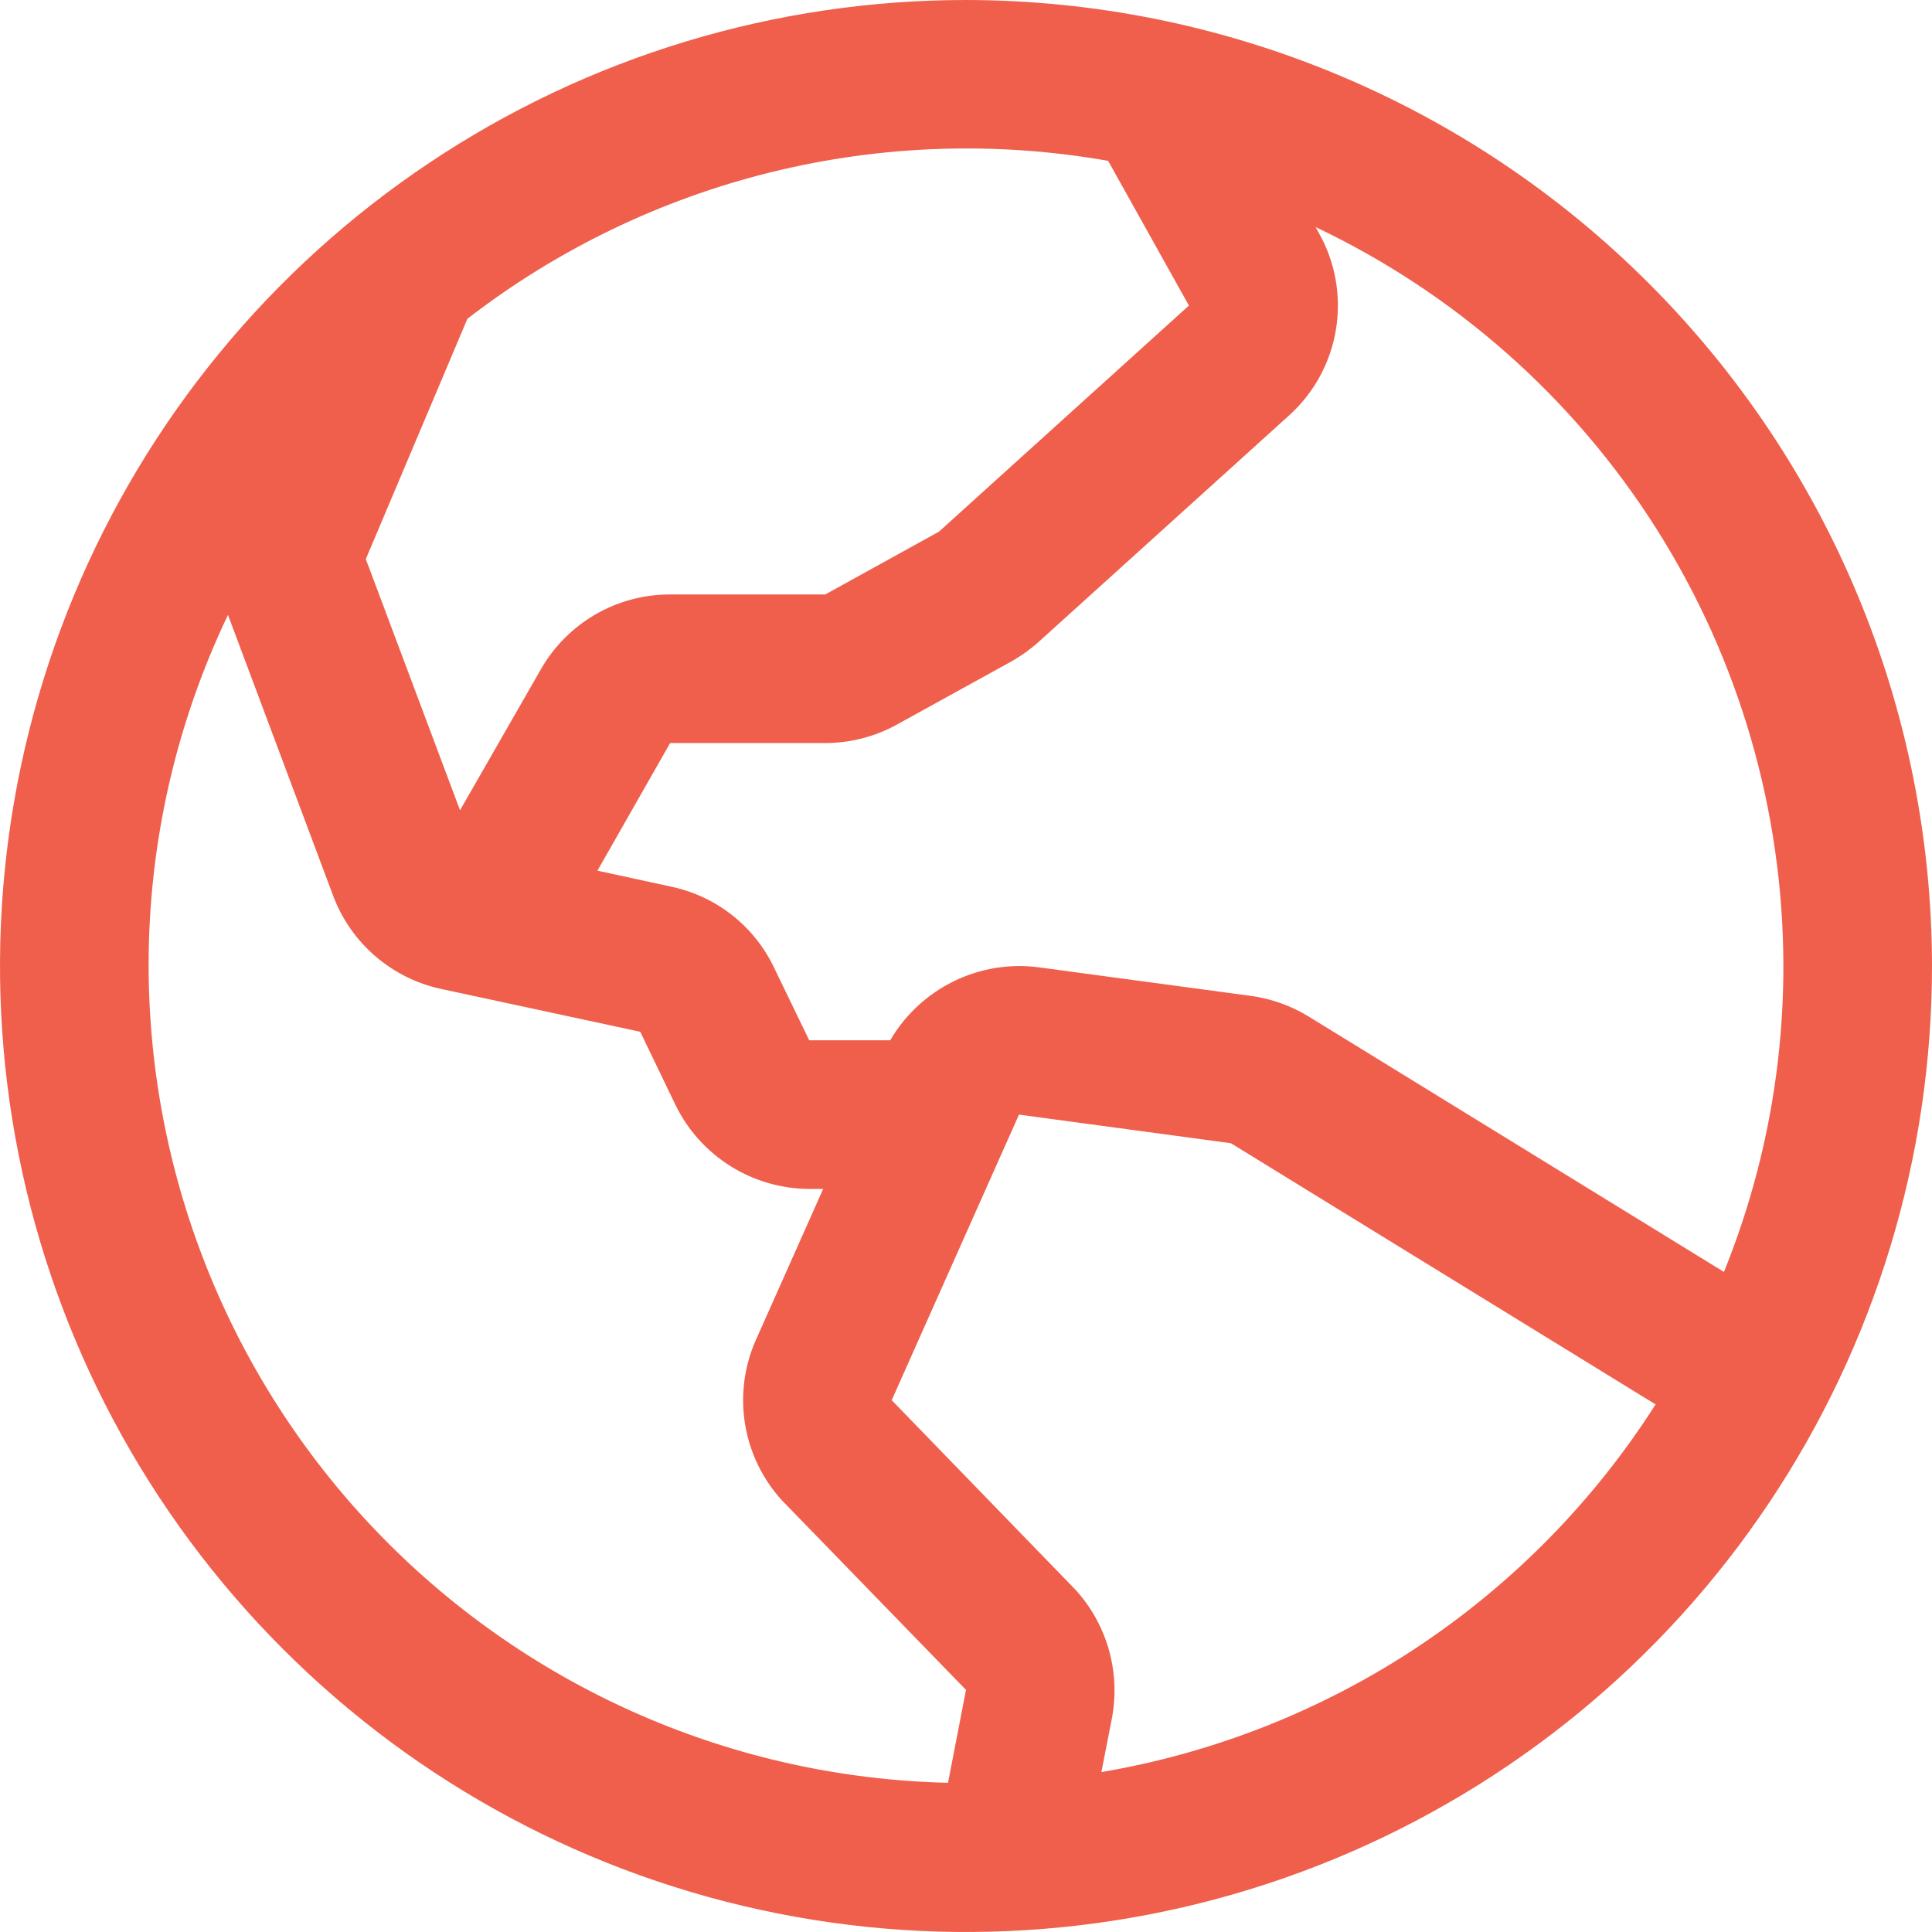
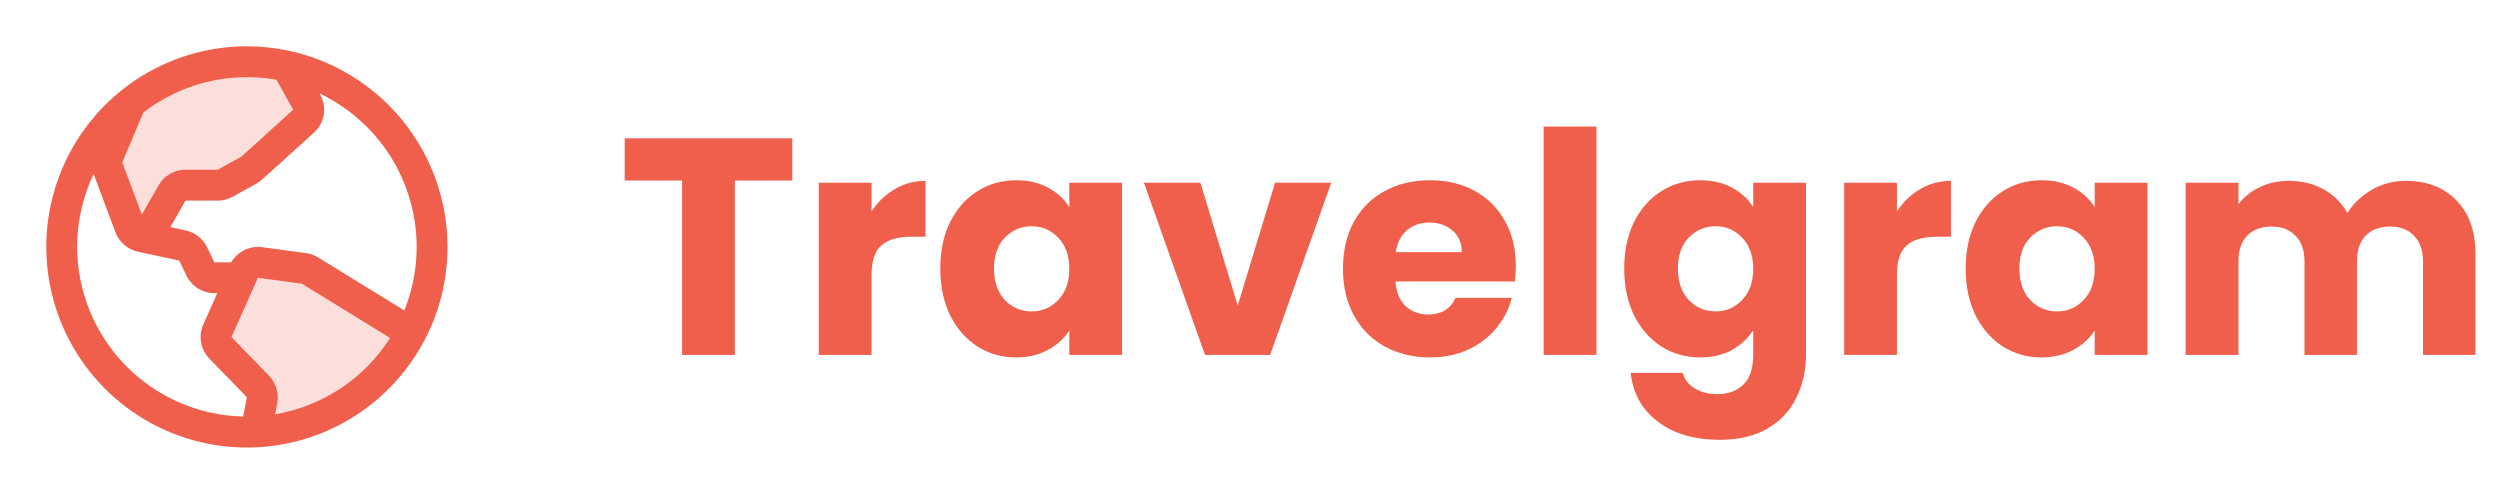
- <svg xmlns="http://www.w3.org/2000/svg" width="26" height="26" viewBox="0 0 26 26" fill="none">
-   <path d="M13 0C10.429 0 7.915 0.762 5.778 2.191C3.64 3.619 1.974 5.65 0.99 8.025C0.006 10.401 -0.252 13.014 0.25 15.536C0.751 18.058 1.99 20.374 3.808 22.192C5.626 24.011 7.942 25.249 10.464 25.75C12.986 26.252 15.6 25.994 17.975 25.01C20.35 24.026 22.381 22.36 23.809 20.222C25.238 18.085 26 15.571 26 13C25.996 9.553 24.626 6.249 22.188 3.812C19.751 1.374 16.447 0.004 13 0ZM24 13C24.001 14.411 23.73 15.809 23.2 17.117L17.613 13.681C17.375 13.535 17.109 13.44 16.832 13.402L13.98 13.018C13.587 12.966 13.188 13.032 12.832 13.207C12.476 13.382 12.18 13.658 11.98 14H10.89L10.415 13.018C10.284 12.744 10.091 12.504 9.853 12.316C9.615 12.128 9.337 11.998 9.04 11.934L8.04 11.717L9.018 10H11.106C11.444 9.999 11.777 9.913 12.072 9.75L13.604 8.905C13.738 8.83 13.864 8.74 13.979 8.637L17.343 5.595C17.68 5.293 17.904 4.885 17.978 4.438C18.052 3.991 17.972 3.532 17.75 3.138L17.705 3.056C19.587 3.949 21.178 5.357 22.292 7.117C23.406 8.877 23.998 10.917 24 13ZM14.914 2.167L16 4.112L12.636 7.155L11.106 8H9.018C8.666 7.999 8.32 8.092 8.016 8.267C7.711 8.443 7.458 8.696 7.283 9L6.191 10.904L4.923 7.524L6.29 4.29C7.5 3.355 8.893 2.683 10.378 2.317C11.863 1.951 13.409 1.899 14.915 2.165L14.914 2.167ZM2 13C1.998 11.365 2.363 9.75 3.068 8.275L4.485 12.059C4.603 12.372 4.798 12.651 5.052 12.869C5.306 13.087 5.61 13.239 5.938 13.309L8.616 13.885L9.093 14.875C9.258 15.212 9.514 15.495 9.832 15.694C10.15 15.893 10.517 15.999 10.893 16H11.078L10.174 18.029C10.014 18.386 9.964 18.782 10.027 19.168C10.091 19.554 10.266 19.913 10.531 20.2L10.549 20.218L13 22.742L12.758 23.992C9.885 23.926 7.152 22.739 5.142 20.685C3.132 18.631 2.005 15.873 2 13ZM14.822 23.848L14.964 23.121C15.022 22.813 15.007 22.495 14.92 22.193C14.833 21.891 14.677 21.614 14.464 21.384C14.458 21.378 14.452 21.372 14.446 21.366L12 18.843L13.713 15L16.565 15.385L22.28 18.9C21.452 20.2 20.36 21.312 19.076 22.165C17.791 23.017 16.342 23.59 14.822 23.848Z" fill="#EF5F4C" />
+ <svg xmlns="http://www.w3.org/2000/svg" width="162" height="32" viewBox="0 0 162 32" fill="none">
+   <path opacity="0.2" d="M26.636 21.56C25.667 23.415 24.229 24.983 22.466 26.111C20.703 27.238 18.675 27.885 16.585 27.986L16.981 25.931C17.011 25.777 17.003 25.618 16.96 25.467C16.917 25.316 16.838 25.177 16.731 25.062L14.264 22.521C14.131 22.378 14.043 22.198 14.011 22.005C13.979 21.812 14.004 21.614 14.084 21.435L15.796 17.593C15.884 17.395 16.034 17.231 16.223 17.126C16.412 17.021 16.63 16.98 16.844 17.009L19.696 17.394C19.834 17.413 19.967 17.46 20.086 17.532L26.636 21.56ZM14.589 11.875L16.125 11.03C16.193 10.993 16.256 10.948 16.312 10.896L19.676 7.855C19.844 7.703 19.954 7.498 19.991 7.275C20.027 7.051 19.986 6.822 19.875 6.625L18.562 4.274C17.721 4.091 16.861 4 16 4C13.261 3.996 10.603 4.933 8.473 6.654L7 10.135C6.901 10.371 6.895 10.636 6.985 10.875L8.423 14.709C8.482 14.865 8.579 15.005 8.706 15.114C8.833 15.223 8.985 15.299 9.149 15.334L9.485 15.406L11.15 12.5C11.238 12.348 11.364 12.221 11.517 12.134C11.669 12.046 11.842 12 12.018 12H14.106C14.275 12 14.441 11.957 14.589 11.875Z" fill="#EF5F4C" />
+   <path d="M16 3C13.429 3 10.915 3.762 8.778 5.191C6.64 6.619 4.974 8.65 3.99 11.025C3.006 13.401 2.748 16.014 3.25 18.536C3.751 21.058 4.99 23.374 6.808 25.192C8.626 27.011 10.942 28.249 13.464 28.75C15.986 29.252 18.599 28.994 20.975 28.01C23.35 27.026 25.381 25.36 26.809 23.222C28.238 21.085 29 18.571 29 16C28.996 12.553 27.626 9.249 25.188 6.812C22.751 4.374 19.447 3.004 16 3ZM27 16C27.001 17.411 26.73 18.809 26.2 20.117L20.613 16.681C20.375 16.535 20.109 16.44 19.832 16.402L16.98 16.017C16.587 15.966 16.188 16.032 15.832 16.207C15.476 16.382 15.18 16.658 14.98 17H13.89L13.415 16.017C13.284 15.744 13.091 15.504 12.853 15.316C12.615 15.128 12.337 14.998 12.04 14.934L11.04 14.717L12.018 13H14.106C14.444 12.999 14.777 12.913 15.072 12.75L16.604 11.905C16.738 11.83 16.864 11.74 16.979 11.637L20.343 8.595C20.68 8.293 20.904 7.885 20.978 7.438C21.052 6.991 20.972 6.532 20.75 6.138L20.705 6.056C22.587 6.949 24.178 8.357 25.292 10.117C26.406 11.877 26.998 13.917 27 16ZM17.914 5.168L19 7.112L15.636 10.155L14.106 11H12.018C11.666 10.999 11.32 11.092 11.016 11.267C10.711 11.443 10.458 11.695 10.283 12L9.191 13.904L7.923 10.524L9.29 7.29C10.5 6.355 11.893 5.683 13.378 5.317C14.863 4.951 16.409 4.899 17.915 5.165L17.914 5.168ZM5 16C4.998 14.365 5.363 12.751 6.068 11.275L7.485 15.059C7.603 15.372 7.798 15.651 8.052 15.869C8.306 16.087 8.61 16.239 8.938 16.309L11.616 16.885L12.092 17.875C12.258 18.212 12.514 18.495 12.832 18.694C13.15 18.893 13.517 18.999 13.893 19H14.078L13.174 21.029C13.014 21.386 12.963 21.782 13.027 22.168C13.091 22.554 13.266 22.913 13.531 23.2L13.549 23.218L16 25.742L15.758 26.992C12.885 26.926 10.152 25.739 8.142 23.685C6.132 21.631 5.005 18.873 5 16ZM17.823 26.848L17.964 26.121C18.022 25.813 18.007 25.495 17.92 25.193C17.833 24.891 17.677 24.614 17.464 24.384C17.458 24.378 17.452 24.372 17.446 24.366L15 21.843L16.712 18L19.565 18.385L25.28 21.9C24.452 23.2 23.36 24.312 22.076 25.165C20.791 26.017 19.342 26.59 17.823 26.848Z" fill="#EF5F4C" />
+   <path d="M51.34 8.96V11.7H47.62V23H44.2V11.7H40.48V8.96H51.34ZM56.476 13.7C56.876 13.087 57.376 12.607 57.976 12.26C58.576 11.9 59.243 11.72 59.976 11.72V15.34H59.036C58.183 15.34 57.543 15.527 57.116 15.9C56.69 16.26 56.476 16.9 56.476 17.82V23H53.056V11.84H56.476V13.7ZM60.931 17.4C60.931 16.253 61.144 15.247 61.571 14.38C62.011 13.513 62.604 12.847 63.351 12.38C64.098 11.913 64.931 11.68 65.851 11.68C66.638 11.68 67.324 11.84 67.911 12.16C68.511 12.48 68.971 12.9 69.291 13.42V11.84H72.711V23H69.291V21.42C68.958 21.94 68.491 22.36 67.891 22.68C67.304 23 66.618 23.16 65.831 23.16C64.924 23.16 64.098 22.927 63.351 22.46C62.604 21.98 62.011 21.307 61.571 20.44C61.144 19.56 60.931 18.547 60.931 17.4ZM69.291 17.42C69.291 16.567 69.051 15.893 68.571 15.4C68.104 14.907 67.531 14.66 66.851 14.66C66.171 14.66 65.591 14.907 65.111 15.4C64.644 15.88 64.411 16.547 64.411 17.4C64.411 18.253 64.644 18.933 65.111 19.44C65.591 19.933 66.171 20.18 66.851 20.18C67.531 20.18 68.104 19.933 68.571 19.44C69.051 18.947 69.291 18.273 69.291 17.42ZM80.205 19.8L82.625 11.84H86.265L82.305 23H78.085L74.125 11.84H77.785L80.205 19.8ZM98.225 17.24C98.225 17.56 98.205 17.893 98.165 18.24H90.425C90.478 18.933 90.698 19.467 91.085 19.84C91.485 20.2 91.972 20.38 92.545 20.38C93.398 20.38 93.992 20.02 94.325 19.3H97.965C97.778 20.033 97.438 20.693 96.945 21.28C96.465 21.867 95.858 22.327 95.125 22.66C94.391 22.993 93.572 23.16 92.665 23.16C91.572 23.16 90.598 22.927 89.745 22.46C88.891 21.993 88.225 21.327 87.745 20.46C87.265 19.593 87.025 18.58 87.025 17.42C87.025 16.26 87.258 15.247 87.725 14.38C88.205 13.513 88.871 12.847 89.725 12.38C90.578 11.913 91.558 11.68 92.665 11.68C93.745 11.68 94.705 11.907 95.545 12.36C96.385 12.813 97.038 13.46 97.505 14.3C97.985 15.14 98.225 16.12 98.225 17.24ZM94.725 16.34C94.725 15.753 94.525 15.287 94.125 14.94C93.725 14.593 93.225 14.42 92.625 14.42C92.052 14.42 91.565 14.587 91.165 14.92C90.778 15.253 90.538 15.727 90.445 16.34H94.725ZM103.449 8.2V23H100.029V8.2H103.449ZM110.168 11.68C110.954 11.68 111.641 11.84 112.228 12.16C112.828 12.48 113.288 12.9 113.608 13.42V11.84H117.028V22.98C117.028 24.007 116.821 24.933 116.408 25.76C116.008 26.6 115.388 27.267 114.548 27.76C113.721 28.253 112.688 28.5 111.448 28.5C109.794 28.5 108.454 28.107 107.428 27.32C106.401 26.547 105.814 25.493 105.668 24.16H109.048C109.154 24.587 109.408 24.92 109.808 25.16C110.208 25.413 110.701 25.54 111.288 25.54C111.994 25.54 112.554 25.333 112.968 24.92C113.394 24.52 113.608 23.873 113.608 22.98V21.4C113.274 21.92 112.814 22.347 112.228 22.68C111.641 23 110.954 23.16 110.168 23.16C109.248 23.16 108.414 22.927 107.668 22.46C106.921 21.98 106.328 21.307 105.888 20.44C105.461 19.56 105.248 18.547 105.248 17.4C105.248 16.253 105.461 15.247 105.888 14.38C106.328 13.513 106.921 12.847 107.668 12.38C108.414 11.913 109.248 11.68 110.168 11.68ZM113.608 17.42C113.608 16.567 113.368 15.893 112.888 15.4C112.421 14.907 111.848 14.66 111.168 14.66C110.488 14.66 109.908 14.907 109.428 15.4C108.961 15.88 108.728 16.547 108.728 17.4C108.728 18.253 108.961 18.933 109.428 19.44C109.908 19.933 110.488 20.18 111.168 20.18C111.848 20.18 112.421 19.933 112.888 19.44C113.368 18.947 113.608 18.273 113.608 17.42ZM122.922 13.7C123.322 13.087 123.822 12.607 124.422 12.26C125.022 11.9 125.688 11.72 126.422 11.72V15.34H125.482C124.628 15.34 123.988 15.527 123.562 15.9C123.135 16.26 122.922 16.9 122.922 17.82V23H119.502V11.84H122.922V13.7ZM127.376 17.4C127.376 16.253 127.59 15.247 128.016 14.38C128.456 13.513 129.05 12.847 129.796 12.38C130.543 11.913 131.376 11.68 132.296 11.68C133.083 11.68 133.77 11.84 134.356 12.16C134.956 12.48 135.416 12.9 135.736 13.42V11.84H139.156V23H135.736V21.42C135.403 21.94 134.936 22.36 134.336 22.68C133.75 23 133.063 23.16 132.276 23.16C131.37 23.16 130.543 22.927 129.796 22.46C129.05 21.98 128.456 21.307 128.016 20.44C127.59 19.56 127.376 18.547 127.376 17.4ZM135.736 17.42C135.736 16.567 135.496 15.893 135.016 15.4C134.55 14.907 133.976 14.66 133.296 14.66C132.616 14.66 132.036 14.907 131.556 15.4C131.09 15.88 130.856 16.547 130.856 17.4C130.856 18.253 131.09 18.933 131.556 19.44C132.036 19.933 132.616 20.18 133.296 20.18C133.976 20.18 134.55 19.933 135.016 19.44C135.496 18.947 135.736 18.273 135.736 17.42ZM155.871 11.72C157.257 11.72 158.357 12.14 159.171 12.98C159.997 13.82 160.411 14.987 160.411 16.48V23H157.011V16.94C157.011 16.22 156.817 15.667 156.431 15.28C156.057 14.88 155.537 14.68 154.871 14.68C154.204 14.68 153.677 14.88 153.291 15.28C152.917 15.667 152.731 16.22 152.731 16.94V23H149.331V16.94C149.331 16.22 149.137 15.667 148.751 15.28C148.377 14.88 147.857 14.68 147.191 14.68C146.524 14.68 145.997 14.88 145.611 15.28C145.237 15.667 145.051 16.22 145.051 16.94V23H141.631V11.84H145.051V13.24C145.397 12.773 145.851 12.407 146.411 12.14C146.971 11.86 147.604 11.72 148.311 11.72C149.151 11.72 149.897 11.9 150.551 12.26C151.217 12.62 151.737 13.133 152.111 13.8C152.497 13.187 153.024 12.687 153.691 12.3C154.357 11.913 155.084 11.72 155.871 11.72Z" fill="#EF5F4C" />
</svg>
